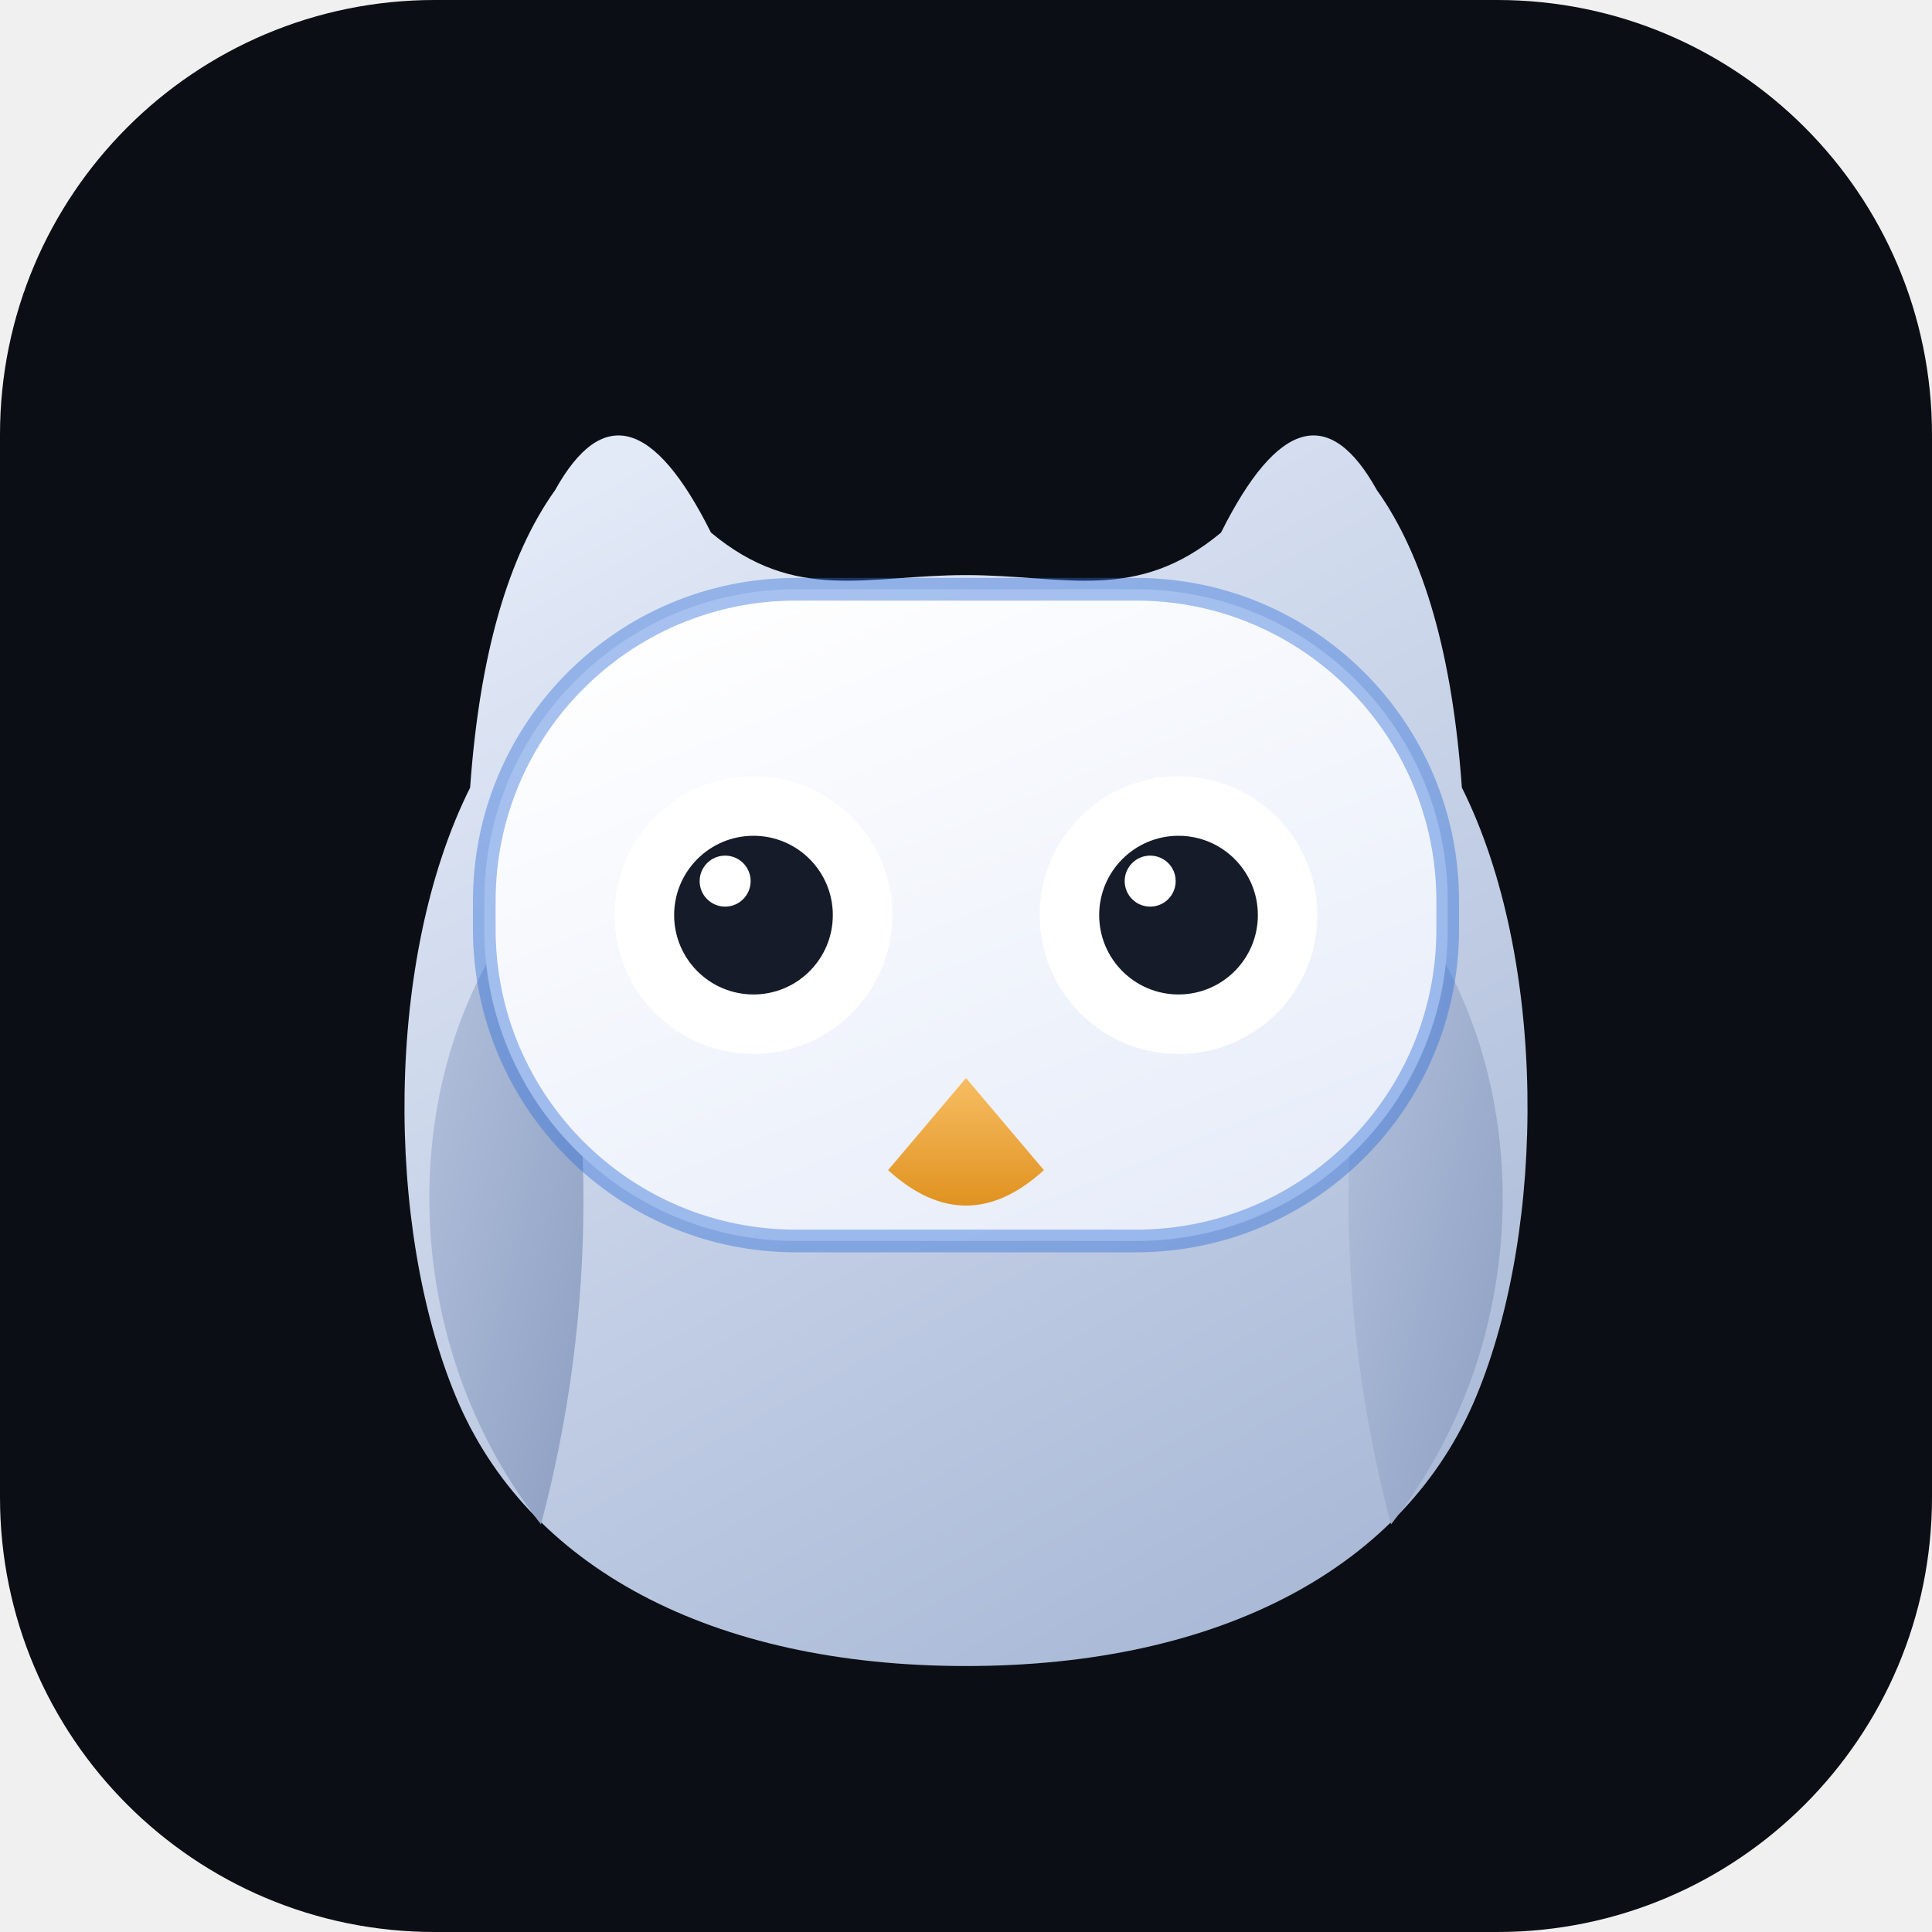
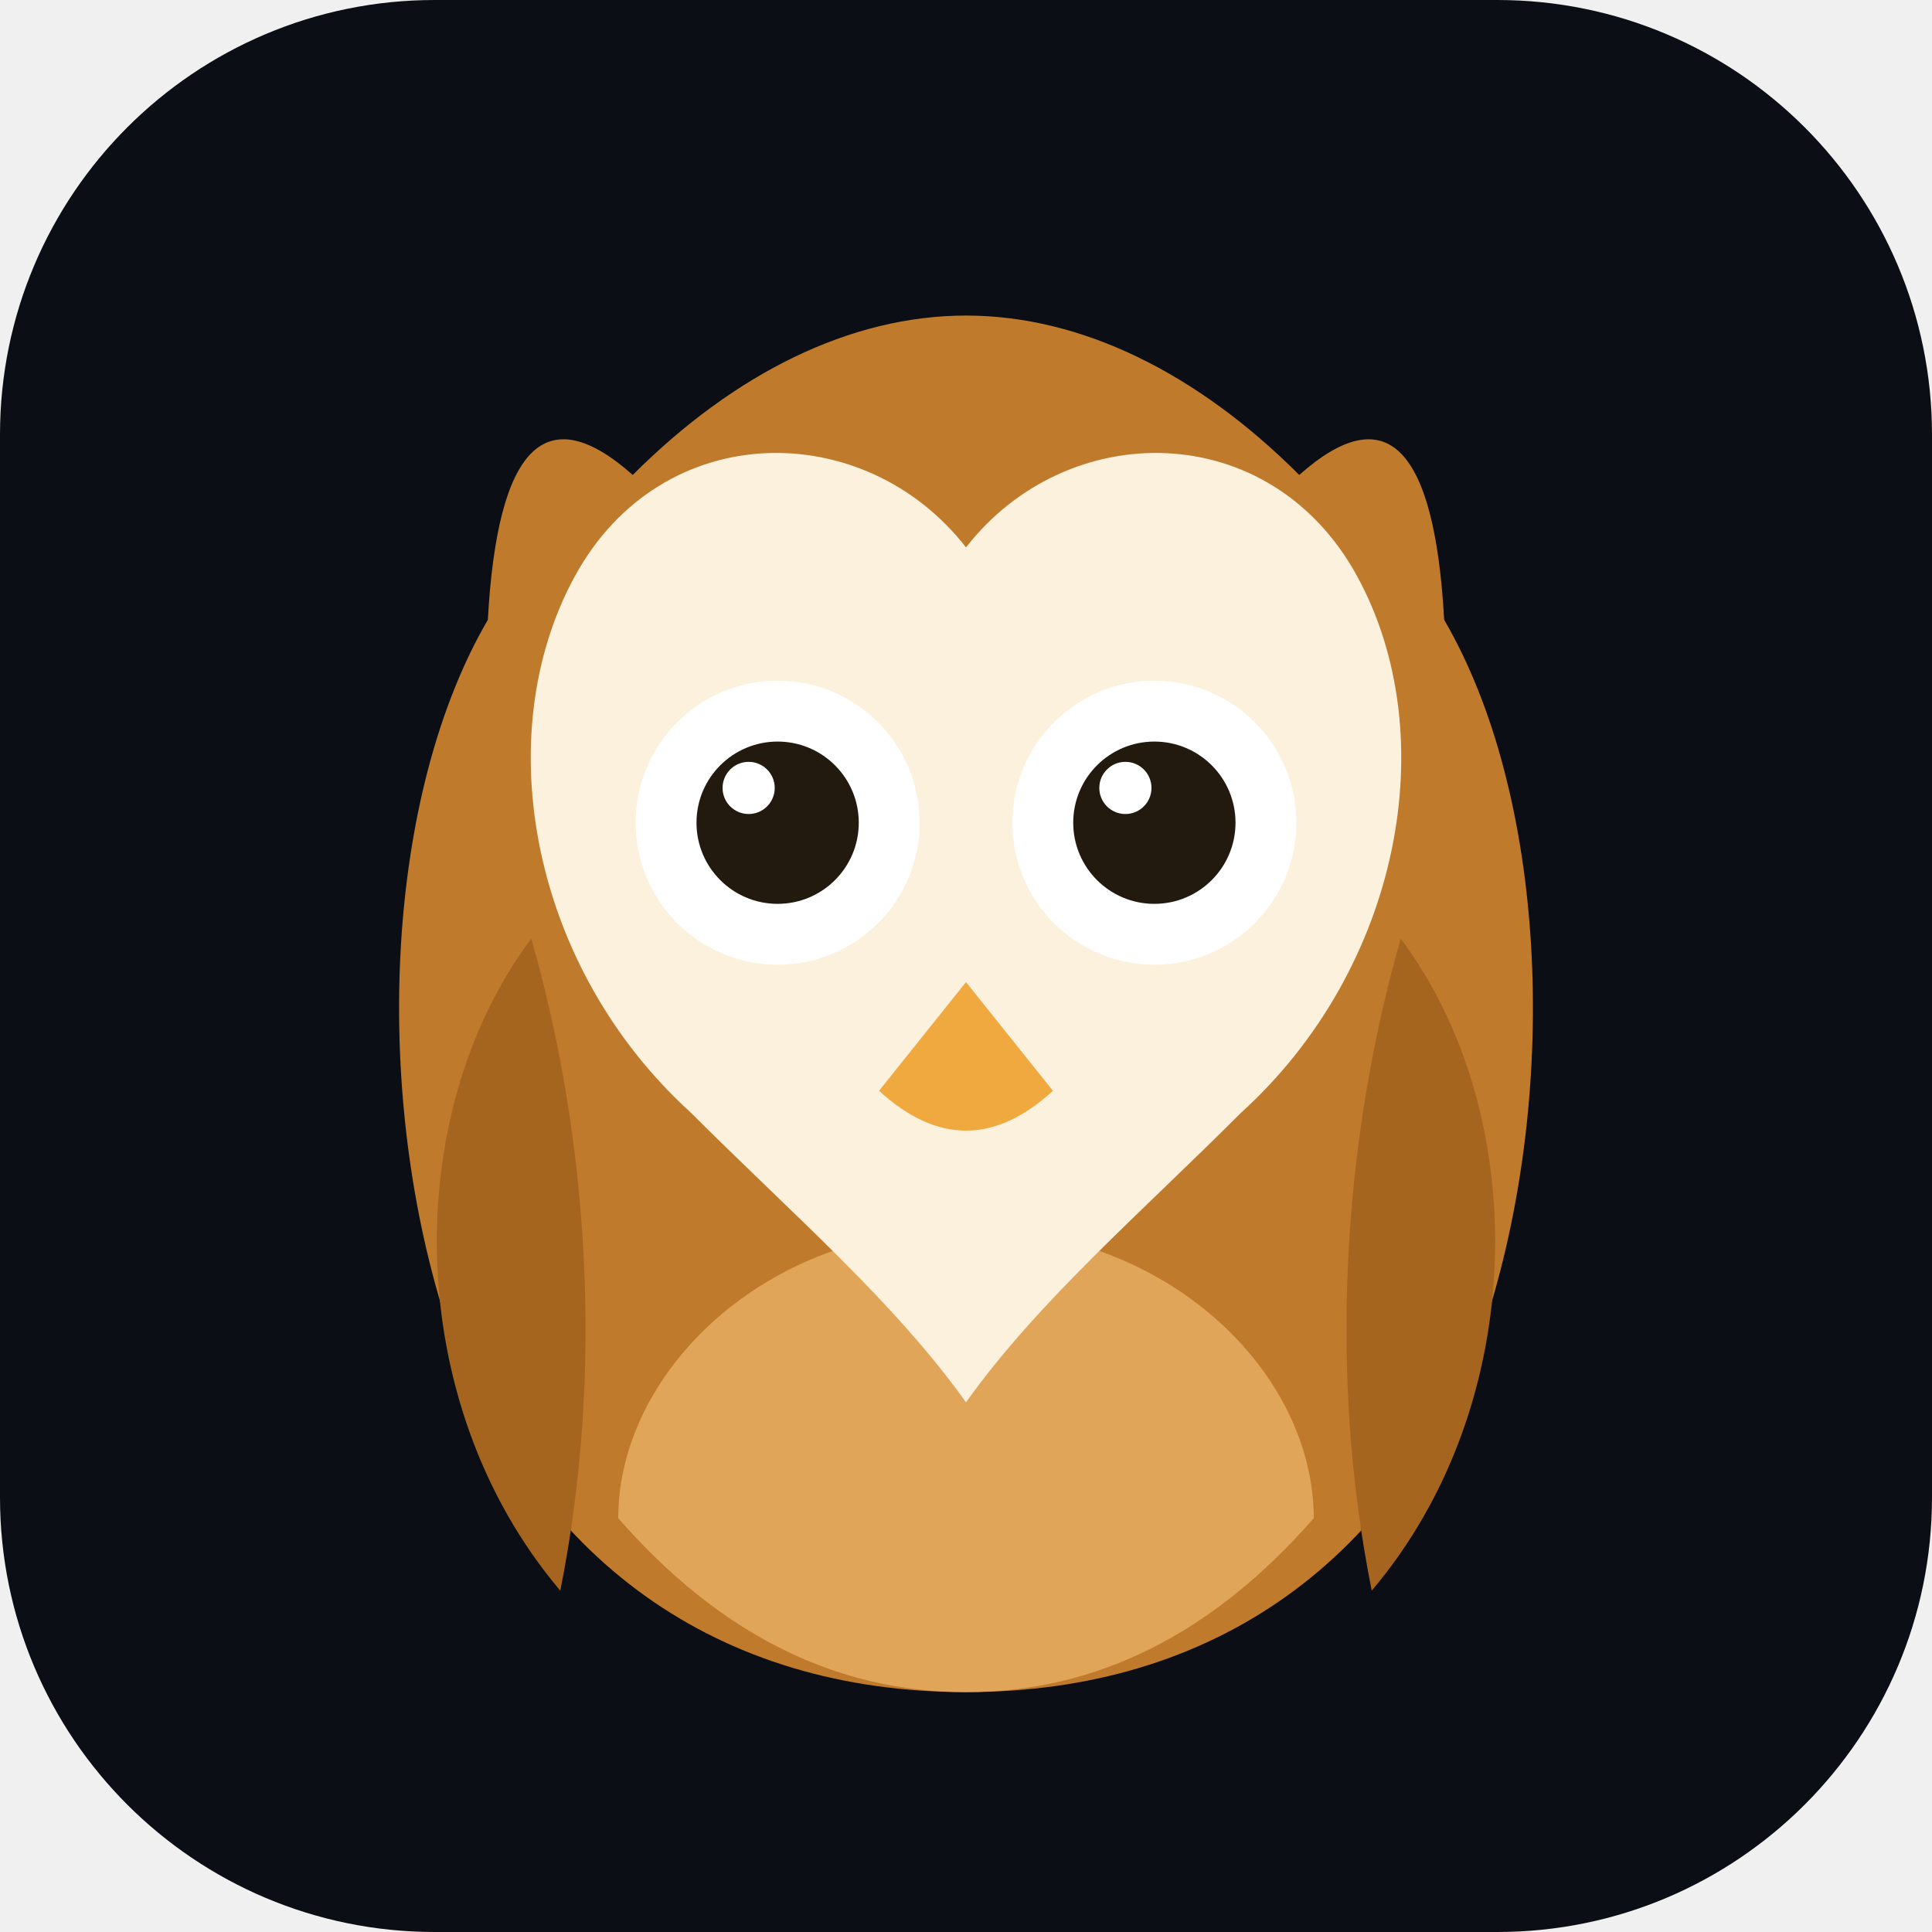
<svg xmlns="http://www.w3.org/2000/svg" viewBox="0 0 120 120" width="120" height="120">
-   <defs>
-     <linearGradient id="body" x1="0.25" y1="0" x2="0.75" y2="1">
-       <stop offset="0%" stop-color="#e2e9f7" />
-       <stop offset="100%" stop-color="#a8b8d6" />
-     </linearGradient>
-     <linearGradient id="face" x1="0.2" y1="0" x2="0.8" y2="1">
-       <stop offset="0%" stop-color="#ffffff" />
-       <stop offset="100%" stop-color="#e6ecf9" />
-     </linearGradient>
-     <linearGradient id="wing" x1="0" y1="0" x2="1" y2="1">
-       <stop offset="0%" stop-color="#b4c2dd" />
-       <stop offset="100%" stop-color="#8d9fc2" />
-     </linearGradient>
-     <linearGradient id="beak" x1="0" y1="0" x2="0" y2="1">
-       <stop offset="0%" stop-color="#f7bd63" />
-       <stop offset="100%" stop-color="#e0921f" />
-     </linearGradient>
-   </defs>
  <rect width="120" height="120" rx="27" fill="#0b0e14" />
-   <g transform="translate(60 63) scale(0.88) translate(-60 -63)">
-     <path d="M25 47 Q26 33 31 26 Q36 17 42 29 C48 34 53 32 60 32 C67 32 72 34 78 29 Q84 17 89 26 Q94 33 95 47 C101 59 101 78 96 90 C91 102 78 109 60 109 C42 109 29 102 24 90 C19 78 19 59 25 47 Z" fill="url(#body)" />
-     <path d="M30 54 C20 65 19 85 30 99 C34 84 34 68 30 54 Z" fill="url(#wing)" />
-     <path d="M90 54 C100 65 101 85 90 99 C86 84 86 68 90 54 Z" fill="url(#wing)" />
-     <rect x="26" y="33" width="68" height="46" rx="22" fill="url(#face)" />
-     <rect x="26" y="33" width="68" height="46" rx="22" fill="none" stroke="#2f6fd8" stroke-opacity="0.42" stroke-width="1.6" />
-     <circle cx="45" cy="56" r="9.8" fill="#ffffff" />
-     <circle cx="45" cy="56" r="5.6" fill="#151b28" />
-     <circle cx="43" cy="53.6" r="1.8" fill="#ffffff" />
-     <circle cx="75" cy="56" r="9.8" fill="#ffffff" />
-     <circle cx="75" cy="56" r="5.6" fill="#151b28" />
-     <circle cx="73" cy="53.6" r="1.8" fill="#ffffff" />
-     <path d="M60 67.5 l5.5 6.5 q-5.5 5 -11 0 z" fill="url(#beak)" />
+   <g transform="translate(60 61) scale(0.9) translate(-60 -61)">
+     <path d="M27 36 Q28 18 37 26 C44 19 52 15 60 15 C68 15 76 19 83 26 Q92 18 93 36 C100 48 101 68 96 84 C90 101 77 110 60 110 C43 110 30 101 24 84 C19 68 20 48 27 36 Z" fill="#c07a2c" />
+     <path d="M30 58 C21 70 21 90 32 103 C35 88 34 72 30 58 Z" fill="#a5651f" />
+     <path d="M90 58 C99 70 99 90 88 103 C85 88 86 72 90 58 Z" fill="#a5651f" />
+     <path d="M60 78 C74 78 84 88 84 98 C77 106 69 110 60 110 C51 110 43 106 36 98 C36 88 46 78 60 78 Z" fill="#e0a558" />
+     <path d="M60 31 C53 22 39 22 33 33 C27 44 30 60 41 70 C48 77 55 83 60 90 C65 83 72 77 79 70 C90 60 93 44 87 33 C81 22 67 22 60 31 Z" fill="#fcf1dc" />
+     <circle cx="47" cy="50" r="9.8" fill="#ffffff" />
+     <circle cx="47" cy="50" r="5.6" fill="#22190f" />
+     <circle cx="45" cy="47.6" r="1.8" fill="#ffffff" />
+     <circle cx="73" cy="50" r="9.8" fill="#ffffff" />
+     <circle cx="73" cy="50" r="5.6" fill="#22190f" />
+     <circle cx="71" cy="47.6" r="1.8" fill="#ffffff" />
+     <path d="M60 61 l6 7.5 q-6 5.5 -12 0 z" fill="#f0a93e" />
  </g>
</svg>
